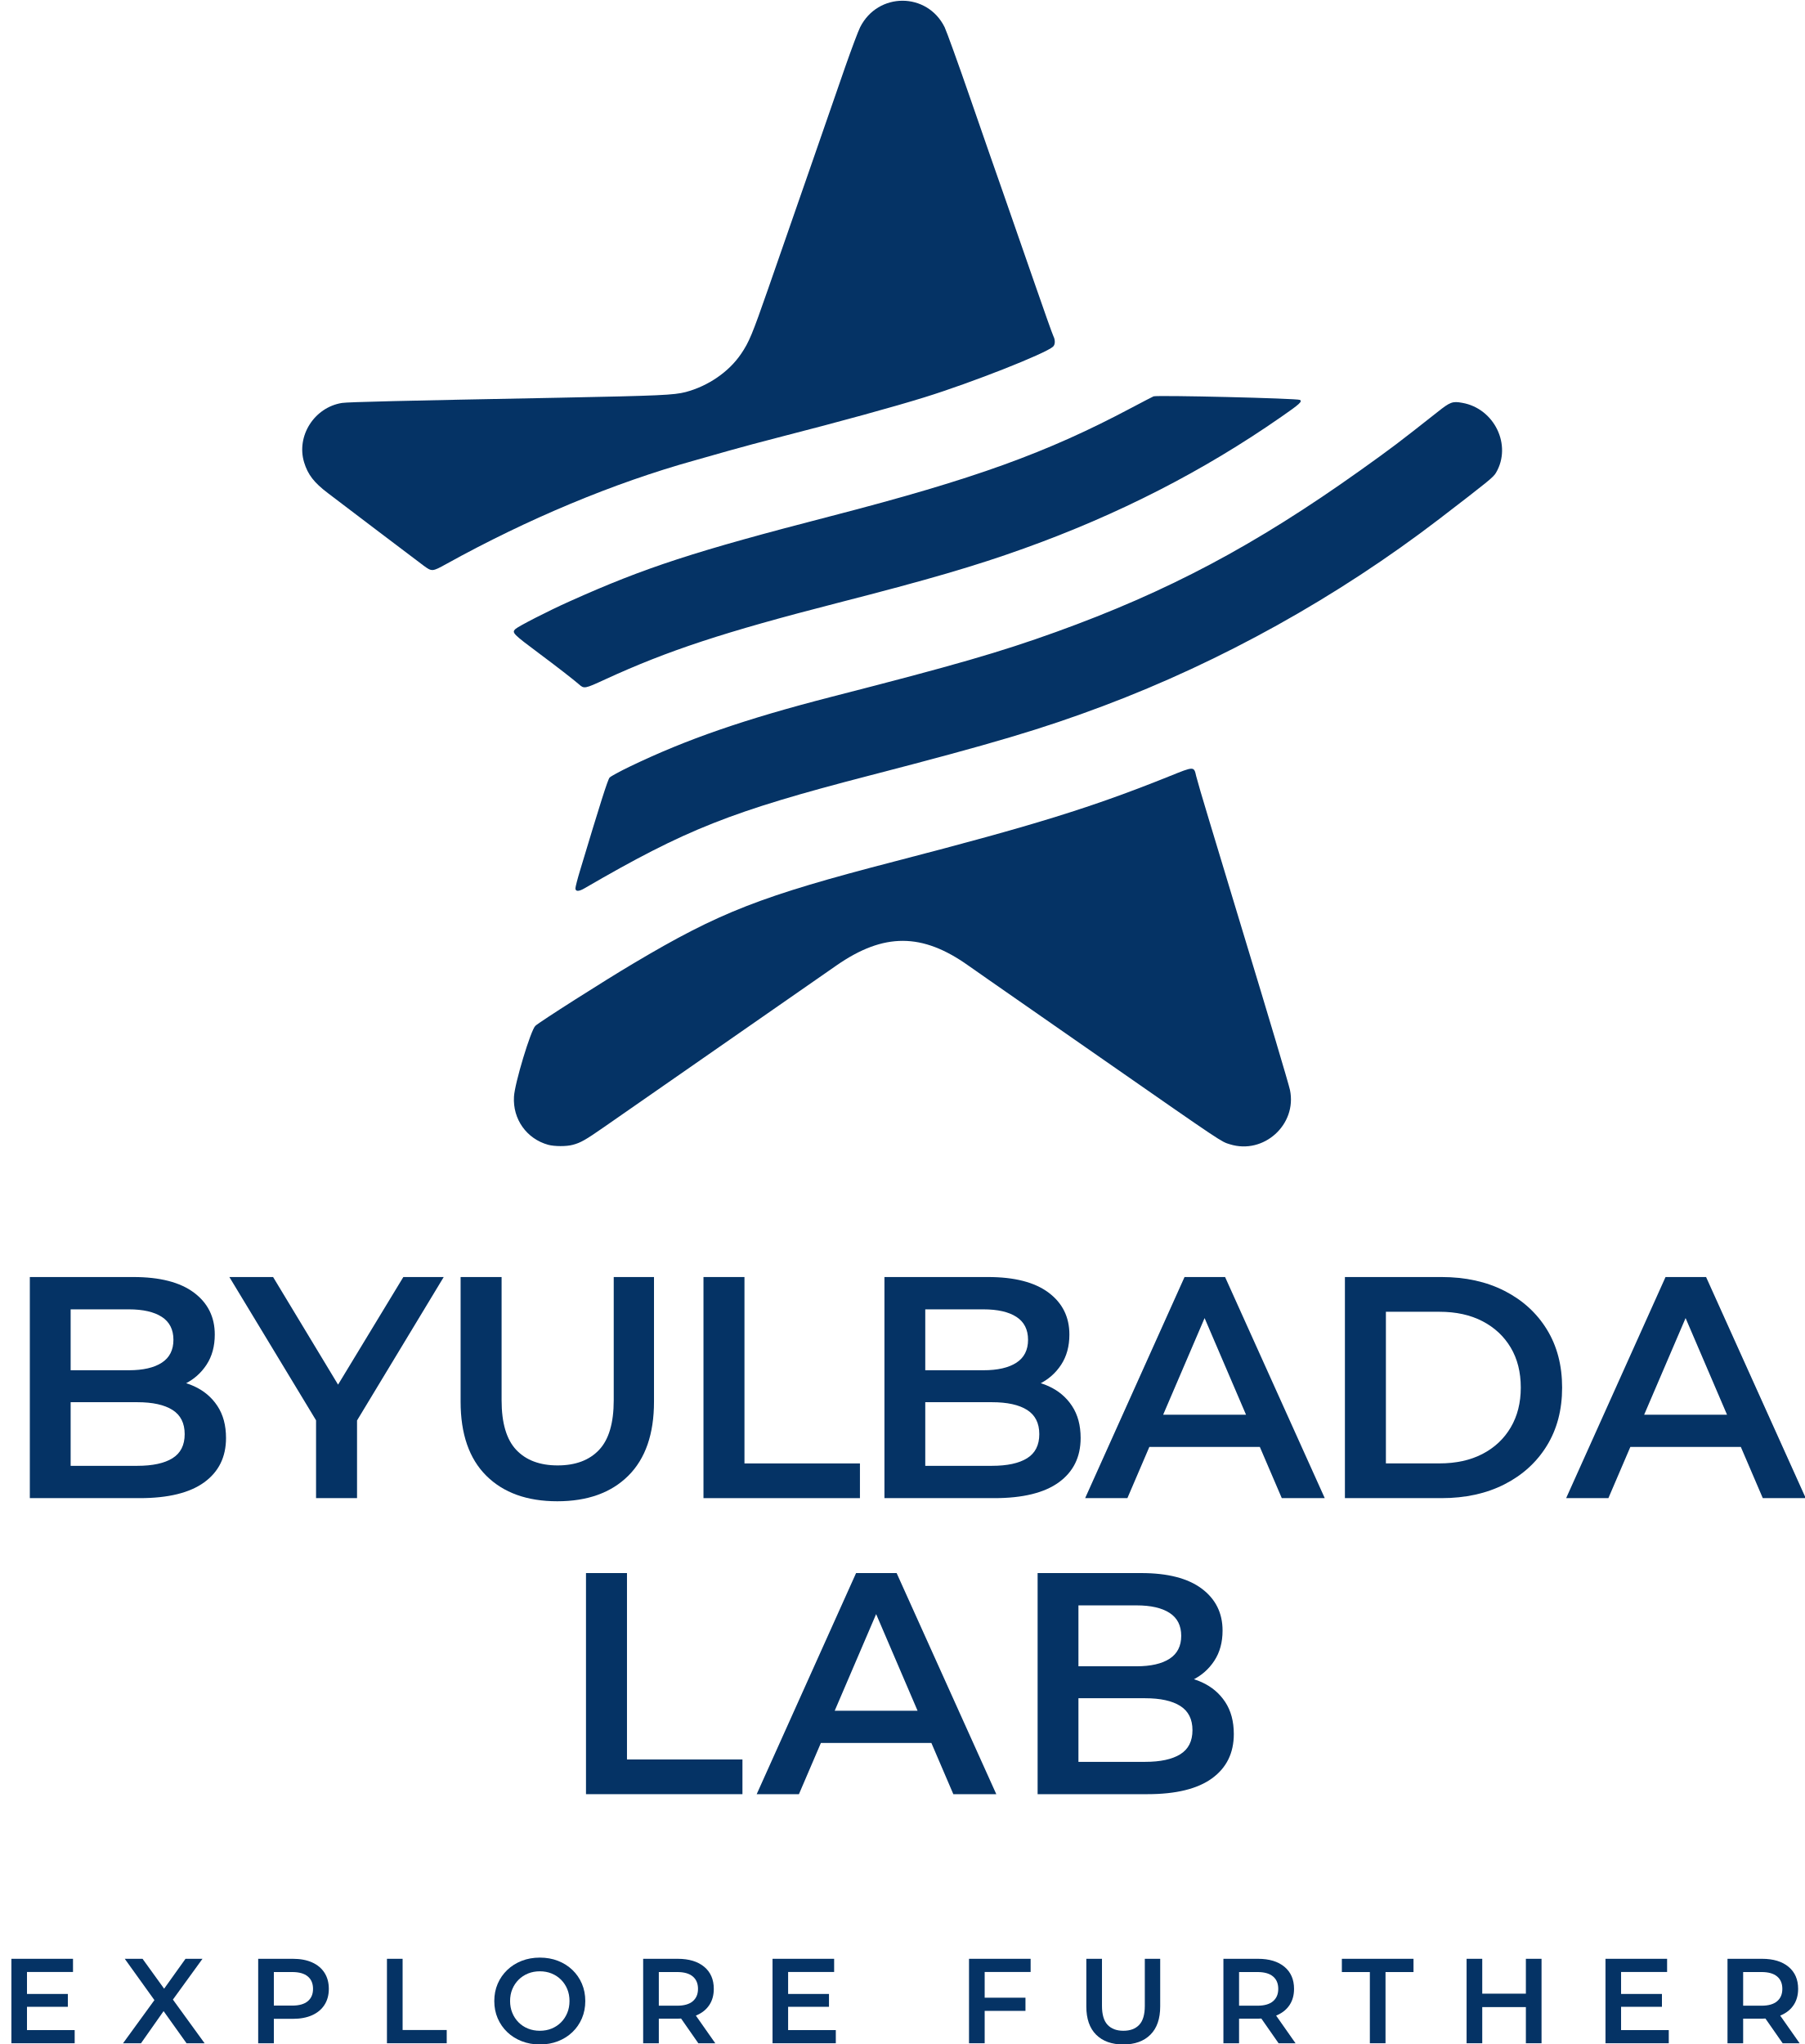
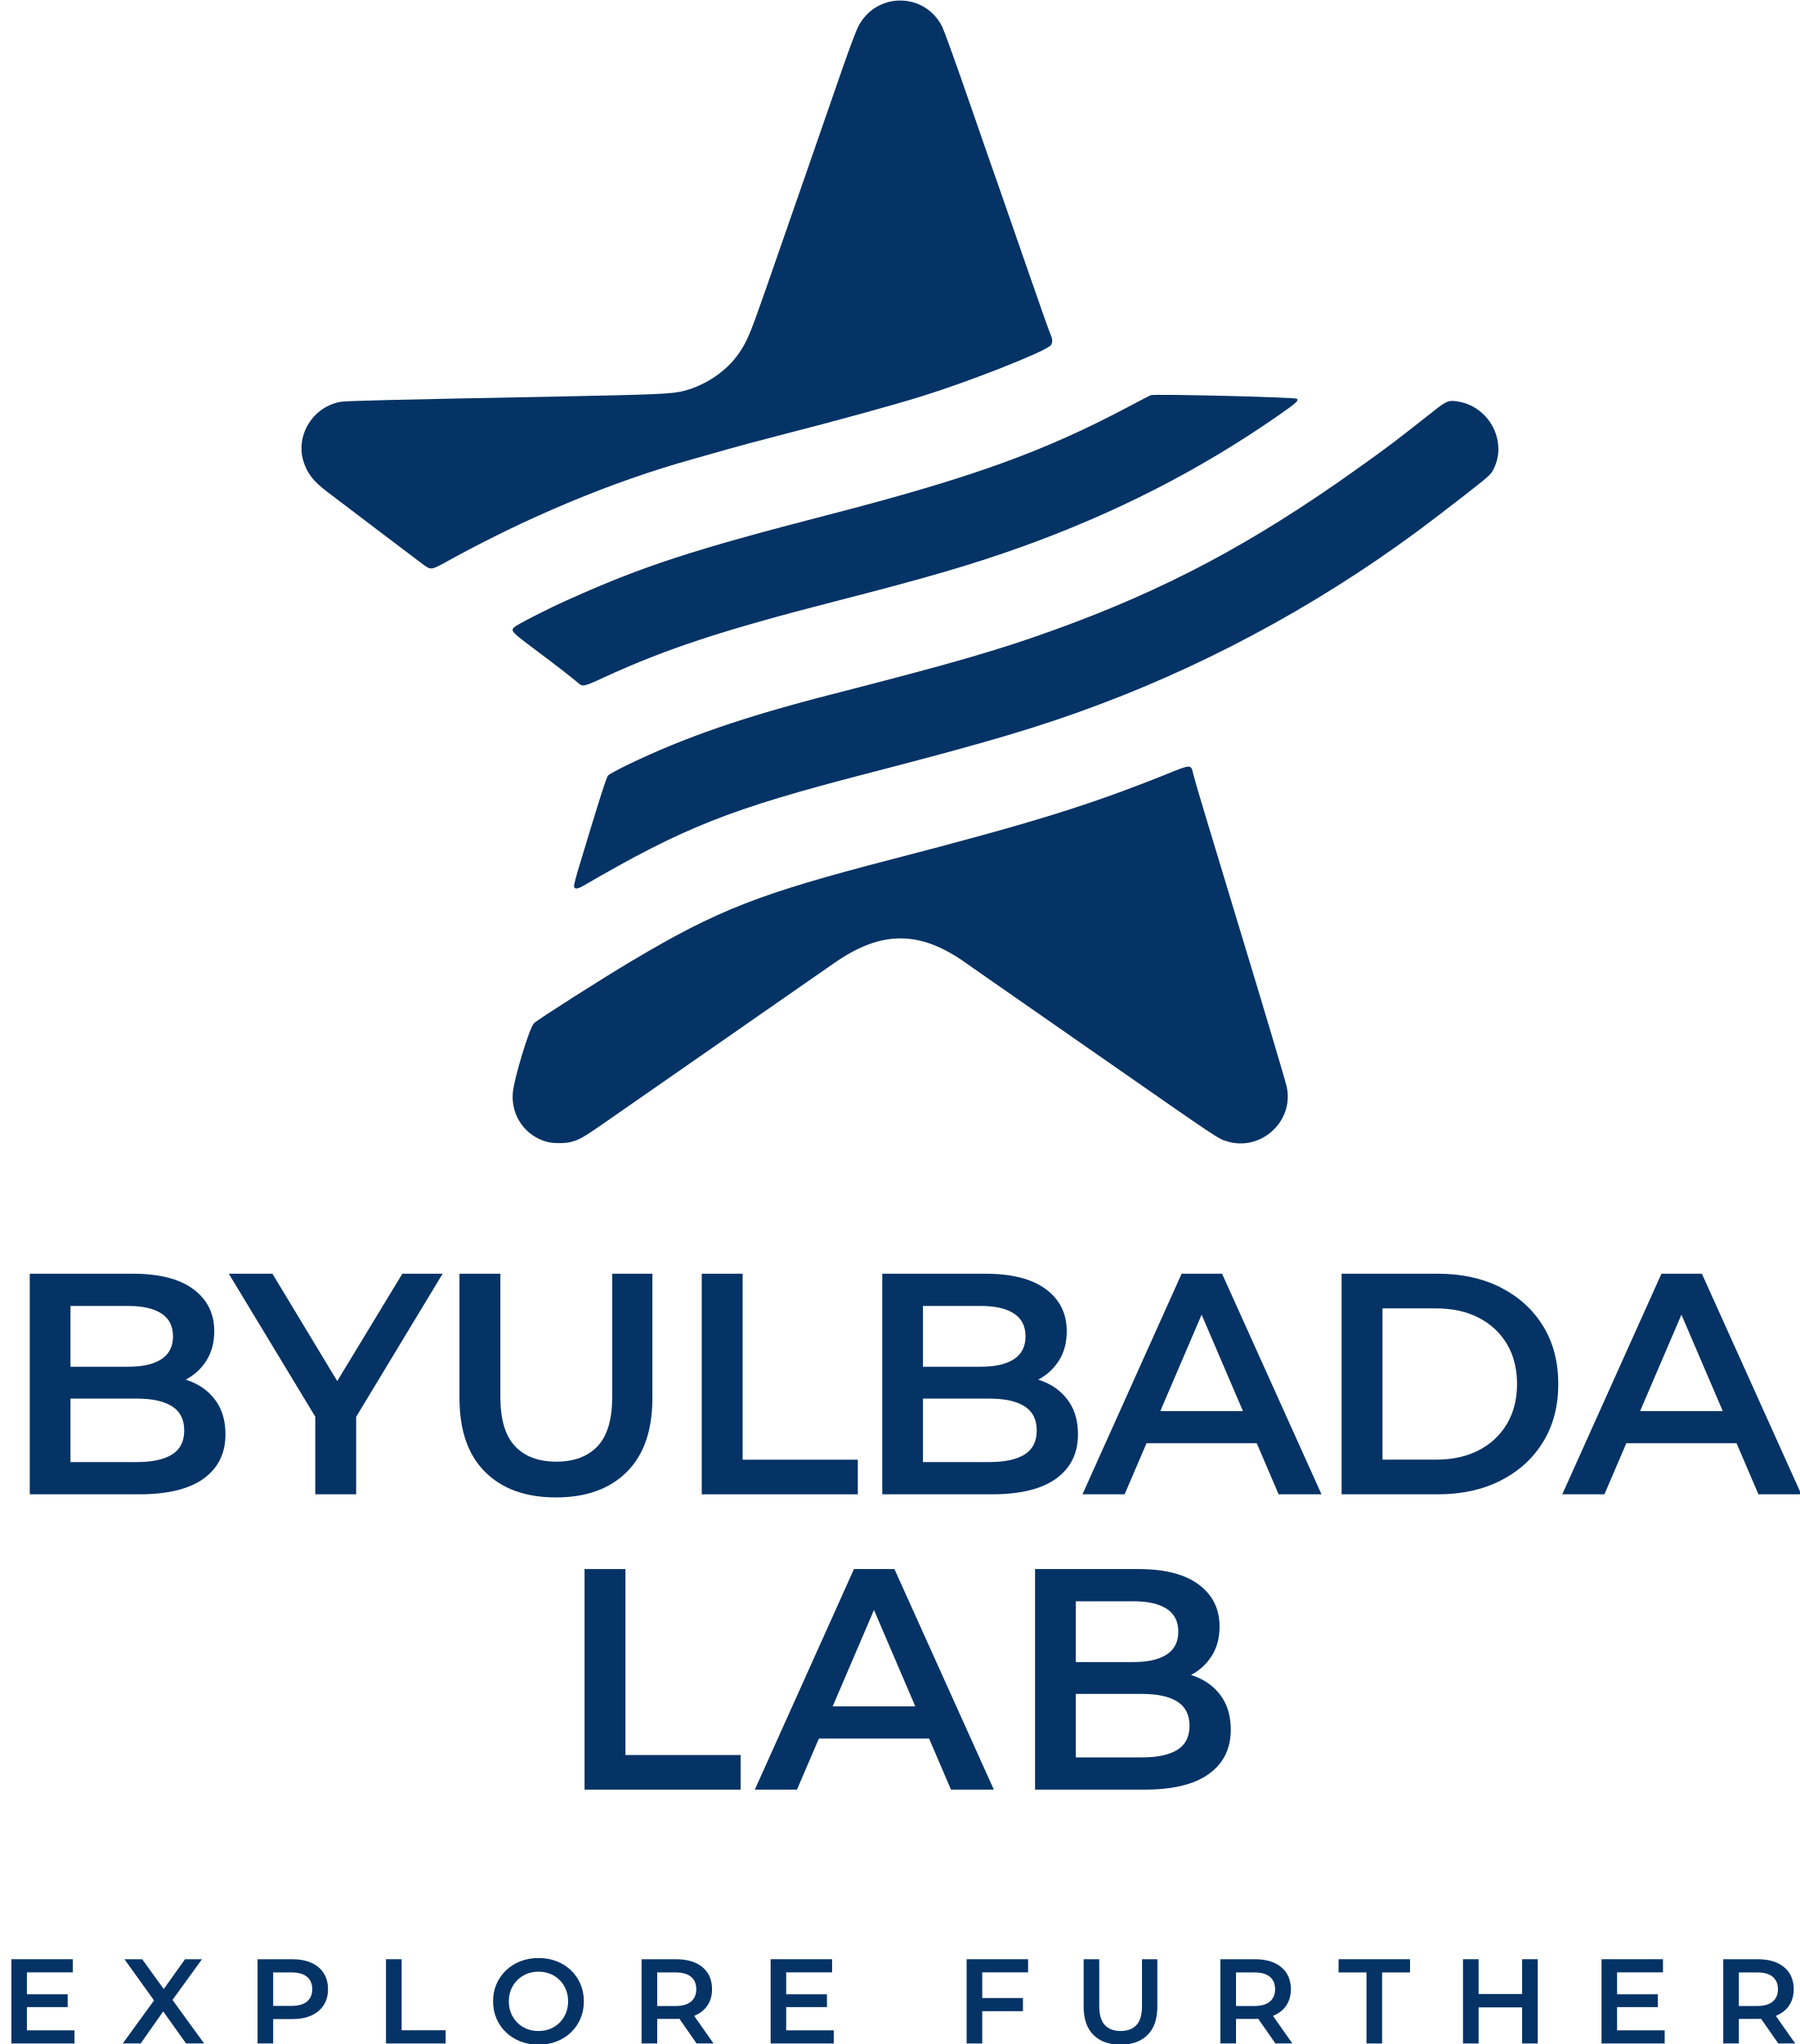
- <svg xmlns="http://www.w3.org/2000/svg" viewBox="0 0 731.26 827.70" width="731" height="828" role="img" aria-label="BYULBADA LAB">
+ <svg xmlns="http://www.w3.org/2000/svg" viewBox="0 0 731.26 829.88" width="731" height="830" role="img" aria-label="BYULBADA LAB">
  <g transform="translate(78.3617,-32.1691) scale(0.424255)">
    <path d="M339.0,1168.6C318.4,1162.9 305.0,1144.1 306.3,1122.6C307.0,1109.8 322.3,1059.2 326.7,1055.0C330.4,1051.4 392.5,1011.9 420.5,995.3C502.9,946.3 542.3,931.0 670.0,897.9C804.3,863.1 858.7,846.2 932.6,816.5C956.1,807.0 955.9,807.0 958.0,816.4C958.6,819.1 964.2,838.4 970.6,859.4C988.1,917.3 997.6,948.9 1003.0,966.5C1026.5,1043.8 1046.4,1110.5 1047.6,1116.2C1054.5,1149.3 1022.5,1178.2 990.2,1168.1C981.7,1165.5 984.5,1167.4 870.0,1087.7C813.1,1048.1 762.9,1013.2 758.5,1010.1C754.1,1007.1 746.0,1001.4 740.5,997.5C696.3,966.0 659.6,965.9 614.5,997.2C602.8,1005.3 414.9,1136.0 392.0,1151.9C374.9,1163.8 369.9,1166.7 362.5,1168.6C356.4,1170.3 345.0,1170.2 339.0,1168.6ZM220.1,615.5C216.7,613.0 196.1,597.4 174.2,580.8C152.4,564.2 131.8,548.6 128.5,546.1C115.3,536.1 109.4,528.5 105.8,516.7C98.2,491.5 115.6,464.2 142.0,460.0C147.9,459.1 197.8,457.9 350.0,455.0C445.8,453.1 458.9,452.5 470.3,449.6C491.8,443.9 511.6,430.3 523.2,413.2C530.9,401.9 533.9,394.6 549.1,351.0C556.8,328.7 574.2,278.8 587.7,240.0C601.1,201.2 617.0,155.5 622.9,138.5C628.9,121.4 635.2,104.6 637.0,101.1C654.0,67.4 701.0,67.4 717.7,101.1C719.4,104.6 730.4,134.9 742.0,168.5C753.6,202.1 768.1,243.7 774.2,261.0C780.2,278.3 793.0,315.2 802.7,343.0C812.3,370.8 820.8,394.7 821.6,396.2C823.5,399.9 823.4,404.4 821.2,406.3C813.9,412.9 743.7,440.6 698.5,454.6C670.3,463.4 616.4,478.2 562.5,492.0C544.9,496.5 522.2,502.6 512.0,505.5C501.8,508.4 486.8,512.7 478.5,515.0C401.6,536.4 319.5,570.7 241.5,613.9C228.3,621.2 227.9,621.2 220.1,615.5Z" fill="#053365" />
    <path d="M365.0,923.6C365.0,922.3 367.0,914.5 369.5,906.3C388.6,842.8 395.9,819.8 397.6,817.9C398.6,816.7 407.4,811.9 417.0,807.3C471.2,781.2 526.8,762.0 610.0,740.6C727.5,710.5 770.7,698.0 824.0,678.8C930.8,640.3 1014.0,596.2 1114.5,524.6C1145.5,502.5 1150.7,498.5 1188.5,468.7C1200.7,459.0 1202.9,458.2 1212.2,459.9C1242.9,465.3 1259.9,500.4 1244.4,526.7C1241.9,531.0 1237.4,534.6 1190.0,571.0C1092.7,645.5 982.4,706.9 869.1,749.5C811.1,771.3 764.1,785.3 645.5,816.0C513.5,850.2 470.9,867.1 373.5,923.7C368.1,926.8 365.0,926.8 365.0,923.6ZM368.3,728.7C363.5,724.5 346.1,711.0 330.5,699.4C305.3,680.6 304.1,679.4 307.6,676.0C310.3,673.4 339.3,658.5 359.5,649.5C431.4,617.2 478.3,601.9 609.5,568.0C746.3,532.6 815.2,507.7 896.3,464.6C906.9,459.0 916.3,454.1 917.3,453.7C920.8,452.4 1054.8,455.6 1057.1,457.1C1059.6,458.6 1056.9,461.1 1039.4,473.2C964.6,525.3 883.3,566.8 793.5,599.0C747.0,615.7 702.5,628.7 615.5,651.0C506.8,678.9 453.6,696.4 393.3,724.1C373.8,733.1 373.3,733.2 368.3,728.7Z" fill="#053365" />
  </g>
  <path d="M12.088 606.797V517.197H54.054Q70.162 517.197 78.604 523.511Q87.046 529.824 87.046 540.51Q87.046 547.628 83.715 552.717Q80.385 557.806 74.833 560.544Q69.281 563.282 62.686 563.282L65.023 558.71Q72.621 558.71 78.621 561.431Q84.621 564.152 88.113 569.442Q91.604 574.731 91.604 582.428Q91.604 593.964 82.776 600.381Q73.948 606.797 56.614 606.797ZM28.633 593.702H55.614Q64.952 593.702 69.9 590.628Q74.848 587.554 74.848 580.866Q74.848 574.178 69.9 571.049Q64.952 567.919 55.614 567.919H27.366V554.973H52.186Q60.873 554.973 65.581 551.907Q70.29 548.842 70.29 542.633Q70.29 536.407 65.581 533.35Q60.873 530.293 52.186 530.293H28.633Z" fill="#053365" />
  <path d="M128.094 606.797V571.402L131.885 581.537L92.964 517.197H110.682L141.992 569.044H132.013L163.467 517.197H179.834L140.947 581.537L144.705 571.402V606.797Z" fill="#053365" />
  <path d="M225.87 608.065Q207.491 608.065 197.086 597.709Q186.68 587.353 186.68 567.703V517.197H203.292V567.142Q203.292 580.948 209.233 587.242Q215.174 593.536 226.015 593.536Q236.873 593.536 242.806 587.242Q248.738 580.948 248.738 567.142V517.197H265.06V567.703Q265.06 587.353 254.655 597.709Q244.249 608.065 225.87 608.065Z" fill="#053365" />
  <path d="M285.112 606.797V517.197H301.724V592.735H348.524V606.797Z" fill="#053365" />
  <path d="M358.456 606.797V517.197H400.422Q416.53 517.197 424.972 523.511Q433.414 529.824 433.414 540.51Q433.414 547.628 430.083 552.717Q426.753 557.806 421.201 560.544Q415.649 563.282 409.054 563.282L411.391 558.71Q418.989 558.71 424.989 561.431Q430.989 564.152 434.481 569.442Q437.972 574.731 437.972 582.428Q437.972 593.964 429.144 600.381Q420.316 606.797 402.982 606.797ZM375.001 593.702H401.982Q411.32 593.702 416.268 590.628Q421.216 587.554 421.216 580.866Q421.216 574.178 416.268 571.049Q411.32 567.919 401.982 567.919H373.734V554.973H398.554Q407.241 554.973 411.949 551.907Q416.658 548.842 416.658 542.633Q416.658 536.407 411.949 533.35Q407.241 530.293 398.554 530.293H375.001Z" fill="#053365" />
  <path d="M439.799 606.797 480.082 517.197H496.515L536.909 606.797H519.497L484.885 526.072H491.534L456.922 606.797ZM458.414 586.055 462.862 572.988H511.211L515.77 586.055Z" fill="#053365" />
  <path d="M545.08 606.797V517.197H584.225Q598.755 517.197 609.757 522.804Q620.759 528.412 626.936 538.451Q633.113 548.491 633.113 561.997Q633.113 575.487 626.936 585.535Q620.759 595.583 609.757 601.19Q598.755 606.797 584.225 606.797ZM561.692 592.718H583.391Q593.469 592.718 600.832 588.893Q608.195 585.068 612.276 578.151Q616.358 571.233 616.358 561.997Q616.358 552.633 612.276 545.78Q608.195 538.926 600.832 535.101Q593.469 531.276 583.391 531.276H561.692Z" fill="#053365" />
  <path d="M634.743 606.797 675.026 517.197H691.459L731.853 606.797H714.441L679.829 526.072H686.478L651.866 606.797ZM653.358 586.055 657.806 572.988H706.155L710.714 586.055Z" fill="#053365" />
  <path d="M237.496 726.759V637.159H254.108V712.697H300.908V726.759Z" fill="#053365" />
  <path d="M306.679 726.759 346.962 637.159H363.395L403.789 726.759H386.377L351.765 646.034H358.414L323.802 726.759ZM325.294 706.016 329.742 692.949H378.091L382.65 706.016Z" fill="#053365" />
  <path d="M420.536 726.759V637.159H462.502Q478.61 637.159 487.052 643.472Q495.494 649.786 495.494 660.471Q495.494 667.59 492.163 672.679Q488.833 677.768 483.281 680.506Q477.729 683.243 471.134 683.243L473.471 678.672Q481.069 678.672 487.069 681.393Q493.069 684.114 496.561 689.403Q500.052 694.693 500.052 702.389Q500.052 713.926 491.224 720.342Q482.396 726.759 465.062 726.759ZM437.081 713.663H464.062Q473.4 713.663 478.348 710.59Q483.296 707.516 483.296 700.828Q483.296 694.14 478.348 691.01Q473.4 687.881 464.062 687.881H435.814V674.934H460.634Q469.321 674.934 474.029 671.869Q478.738 668.804 478.738 662.594Q478.738 656.369 474.029 653.312Q469.321 650.255 460.634 650.255H437.081Z" fill="#053365" />
-   <path d="M4.618 827.7V793.472H29.587V798.813H10.938V822.36H30.265V827.7ZM10.454 812.923V807.718H27.497V812.923Z" fill="#053365" />
-   <path d="M49.867 827.7 64.314 807.829 64.308 812.618 50.563 793.472H57.773L67.996 807.633L65.025 807.682L75.181 793.472H82.066L68.406 812.306V807.693L82.927 827.7H75.6L64.866 812.654L67.727 812.648L57.145 827.7Z" fill="#053365" />
-   <path d="M104.641 827.7V793.472H118.693Q123.229 793.472 126.491 794.931Q129.753 796.389 131.511 799.128Q133.269 801.867 133.269 805.657Q133.269 809.405 131.511 812.141Q129.753 814.877 126.491 816.338Q123.229 817.8 118.693 817.8H108.152L110.987 814.862V827.7ZM110.987 815.537 108.152 812.434H118.428Q122.612 812.434 124.74 810.656Q126.868 808.878 126.868 805.657Q126.868 802.394 124.74 800.616Q122.612 798.838 118.428 798.838H108.152L110.987 795.735Z" fill="#053365" />
-   <path d="M156.829 827.7V793.472H163.175V822.328H181.053V827.7Z" fill="#053365" />
-   <path d="M218.806 828.184Q214.826 828.184 211.442 826.864Q208.058 825.544 205.573 823.166Q203.088 820.788 201.71 817.587Q200.331 814.385 200.331 810.583Q200.331 806.781 201.71 803.584Q203.088 800.387 205.579 798.002Q208.069 795.616 211.438 794.302Q214.807 792.988 218.794 792.988Q222.786 792.988 226.14 794.295Q229.494 795.601 231.975 797.973Q234.456 800.344 235.835 803.556Q237.213 806.768 237.213 810.587Q237.213 814.407 235.835 817.619Q234.456 820.831 231.975 823.201Q229.494 825.571 226.14 826.878Q222.786 828.184 218.806 828.184ZM218.793 822.634Q221.386 822.634 223.571 821.743Q225.755 820.852 227.378 819.226Q229.001 817.6 229.907 815.402Q230.813 813.204 230.813 810.573Q230.813 807.943 229.911 805.761Q229.01 803.58 227.385 801.951Q225.76 800.323 223.574 799.431Q221.387 798.538 218.794 798.538Q216.201 798.538 214.004 799.432Q211.807 800.326 210.175 801.957Q208.543 803.588 207.637 805.772Q206.732 807.957 206.732 810.572Q206.732 813.187 207.635 815.385Q208.539 817.583 210.167 819.224Q211.796 820.864 213.998 821.749Q216.2 822.634 218.793 822.634Z" fill="#053365" />
-   <path d="M260.667 827.7V793.472H274.655Q281.505 793.472 285.4 796.71Q289.294 799.947 289.294 805.657Q289.294 809.405 287.536 812.116Q285.778 814.828 282.516 816.28Q279.254 817.732 274.718 817.732H264.177L267.012 814.862V827.7ZM283.027 827.7 274.362 815.274H281.179L289.9 827.7ZM267.012 815.537 264.177 812.477H274.453Q278.637 812.477 280.765 810.677Q282.893 808.878 282.893 805.657Q282.893 802.394 280.765 800.616Q278.637 798.838 274.453 798.838H264.177L267.012 795.735Z" fill="#053365" />
-   <path d="M313.099 827.7V793.472H338.068V798.813H319.419V822.36H338.747V827.7ZM318.935 812.923V807.718H335.979V812.923Z" fill="#053365" />
-   <path d="M392.733 827.7V793.472H417.703V798.813H399.079V827.7ZM398.552 814.576V809.236H415.613V814.576Z" fill="#053365" />
-   <path d="M455.246 828.184Q448.226 828.184 444.251 824.228Q440.276 820.272 440.276 812.766V793.472H446.621V812.551Q446.621 817.825 448.891 820.23Q451.16 822.634 455.302 822.634Q459.449 822.634 461.716 820.23Q463.982 817.825 463.982 812.551V793.472H470.217V812.766Q470.217 820.272 466.242 824.228Q462.267 828.184 455.246 828.184Z" fill="#053365" />
-   <path d="M495.837 827.7V793.472H509.825Q516.676 793.472 520.57 796.71Q524.465 799.947 524.465 805.657Q524.465 809.405 522.707 812.116Q520.949 814.828 517.687 816.28Q514.425 817.732 509.889 817.732H499.348L502.183 814.862V827.7ZM518.198 827.7 509.532 815.274H516.35L525.07 827.7ZM502.183 815.537 499.348 812.477H509.623Q513.807 812.477 515.936 810.677Q518.064 808.878 518.064 805.657Q518.064 802.394 515.936 800.616Q513.807 798.838 509.623 798.838H499.348L502.183 795.735Z" fill="#053365" />
-   <path d="M555.191 827.7V798.844H543.847V793.472H572.88V798.844H561.536V827.7Z" fill="#053365" />
-   <path d="M618.424 827.7V793.472H624.769V827.7ZM594.394 827.7V793.472H600.74V827.7ZM600.213 813.041V807.6H618.908V813.041Z" fill="#053365" />
-   <path d="M650.689 827.7V793.472H675.659V798.813H657.009V822.36H676.337V827.7ZM656.525 812.923V807.718H673.569V812.923Z" fill="#053365" />
-   <path d="M700.139 827.7V793.472H714.127Q720.977 793.472 724.872 796.71Q728.766 799.947 728.766 805.657Q728.766 809.405 727.008 812.116Q725.25 814.828 721.988 816.28Q718.726 817.732 714.19 817.732H703.649L706.484 814.862V827.7ZM722.499 827.7 713.834 815.274H720.651L729.372 827.7ZM706.484 815.537 703.649 812.477H713.925Q718.109 812.477 720.237 810.677Q722.365 808.878 722.365 805.657Q722.365 802.394 720.237 800.616Q718.109 798.838 713.925 798.838H703.649L706.484 795.735Z" fill="#053365" />
+   <path d="M4.618 829.875V795.648H29.587V800.988H10.938V824.535H30.265V829.875ZM10.454 815.098V809.894H27.497V815.098Z" fill="#053365" />
+   <path d="M49.867 829.875 64.314 810.004 64.308 814.794 50.563 795.648H57.773L67.996 809.809L65.025 809.858L75.181 795.648H82.066L68.406 814.482V809.869L82.927 829.875H75.6L64.866 814.83L67.727 814.824L57.145 829.875Z" fill="#053365" />
+   <path d="M104.641 829.875V795.648H118.693Q123.229 795.648 126.491 797.106Q129.753 798.565 131.511 801.304Q133.269 804.043 133.269 807.833Q133.269 811.581 131.511 814.317Q129.753 817.052 126.491 818.514Q123.229 819.975 118.693 819.975H108.152L110.987 817.038V829.875ZM110.987 817.713 108.152 814.61H118.428Q122.612 814.61 124.74 812.832Q126.868 811.053 126.868 807.833Q126.868 804.57 124.74 802.792Q122.612 801.014 118.428 801.014H108.152L110.987 797.91Z" fill="#053365" />
+   <path d="M156.829 829.875V795.648H163.175V824.504H181.053V829.875Z" fill="#053365" />
+   <path d="M218.806 830.36Q214.826 830.36 211.442 829.04Q208.058 827.719 205.573 825.342Q203.088 822.964 201.71 819.762Q200.331 816.561 200.331 812.759Q200.331 808.957 201.71 805.76Q203.088 802.563 205.579 800.177Q208.069 797.792 211.438 796.478Q214.807 795.164 218.794 795.164Q222.786 795.164 226.14 796.47Q229.494 797.777 231.975 800.148Q234.456 802.52 235.835 805.732Q237.213 808.944 237.213 812.763Q237.213 816.582 235.835 819.794Q234.456 823.006 231.975 825.377Q229.494 827.747 226.14 829.053Q222.786 830.36 218.806 830.36ZM218.793 824.81Q221.386 824.81 223.571 823.918Q225.755 823.027 227.378 821.401Q229.001 819.775 229.907 817.577Q230.813 815.379 230.813 812.749Q230.813 810.118 229.911 807.937Q229.01 805.755 227.385 804.127Q225.76 802.499 223.574 801.606Q221.387 800.714 218.794 800.714Q216.201 800.714 214.004 801.608Q211.807 802.502 210.175 804.132Q208.543 805.763 207.637 807.948Q206.732 810.133 206.732 812.748Q206.732 815.363 207.635 817.561Q208.539 819.759 210.167 821.399Q211.796 823.04 213.998 823.925Q216.2 824.81 218.793 824.81Z" fill="#053365" />
+   <path d="M260.667 829.875V795.648H274.655Q281.505 795.648 285.4 798.886Q289.294 802.123 289.294 807.833Q289.294 811.581 287.536 814.292Q285.778 817.004 282.516 818.455Q279.254 819.907 274.718 819.907H264.177L267.012 817.038V829.875ZM283.027 829.875 274.362 817.449H281.179L289.9 829.875ZM267.012 817.713 264.177 814.652H274.453Q278.637 814.652 280.765 812.853Q282.893 811.053 282.893 807.833Q282.893 804.57 280.765 802.792Q278.637 801.014 274.453 801.014H264.177L267.012 797.91Z" fill="#053365" />
+   <path d="M313.099 829.875V795.648H338.068V800.988H319.419V824.535H338.747V829.875ZM318.935 815.098V809.894H335.979V815.098Z" fill="#053365" />
+   <path d="M392.733 829.875V795.648H417.703V800.988H399.079V829.875ZM398.552 816.751V811.411H415.613V816.751Z" fill="#053365" />
+   <path d="M455.246 830.36Q448.226 830.36 444.251 826.404Q440.276 822.448 440.276 814.941V795.648H446.621V814.727Q446.621 820.001 448.891 822.405Q451.16 824.81 455.302 824.81Q459.449 824.81 461.716 822.405Q463.982 820.001 463.982 814.727V795.648H470.217V814.941Q470.217 822.448 466.242 826.404Q462.267 830.36 455.246 830.36Z" fill="#053365" />
+   <path d="M495.837 829.875V795.648H509.825Q516.676 795.648 520.57 798.886Q524.465 802.123 524.465 807.833Q524.465 811.581 522.707 814.292Q520.949 817.004 517.687 818.455Q514.425 819.907 509.889 819.907H499.348L502.183 817.038V829.875ZM518.198 829.875 509.532 817.449H516.35L525.07 829.875ZM502.183 817.713 499.348 814.652H509.623Q513.807 814.652 515.936 812.853Q518.064 811.053 518.064 807.833Q518.064 804.57 515.936 802.792Q513.807 801.014 509.623 801.014H499.348L502.183 797.91Z" fill="#053365" />
+   <path d="M555.191 829.875V801.02H543.847V795.648H572.88V801.02H561.536V829.875Z" fill="#053365" />
+   <path d="M618.424 829.875V795.648H624.769V829.875ZM594.394 829.875V795.648H600.74V829.875ZM600.213 815.217V809.775H618.908V815.217Z" fill="#053365" />
+   <path d="M650.689 829.875V795.648H675.659V800.988H657.009V824.535H676.337V829.875ZM656.525 815.098V809.894H673.569V815.098Z" fill="#053365" />
+   <path d="M700.139 829.875V795.648H714.127Q720.977 795.648 724.872 798.886Q728.766 802.123 728.766 807.833Q728.766 811.581 727.008 814.292Q725.25 817.004 721.988 818.455Q718.726 819.907 714.19 819.907H703.649L706.484 817.038V829.875ZM722.499 829.875 713.834 817.449H720.651L729.372 829.875ZM706.484 817.713 703.649 814.652H713.925Q718.109 814.652 720.237 812.853Q722.365 811.053 722.365 807.833Q722.365 804.57 720.237 802.792Q718.109 801.014 713.925 801.014H703.649L706.484 797.91Z" fill="#053365" />
</svg>
